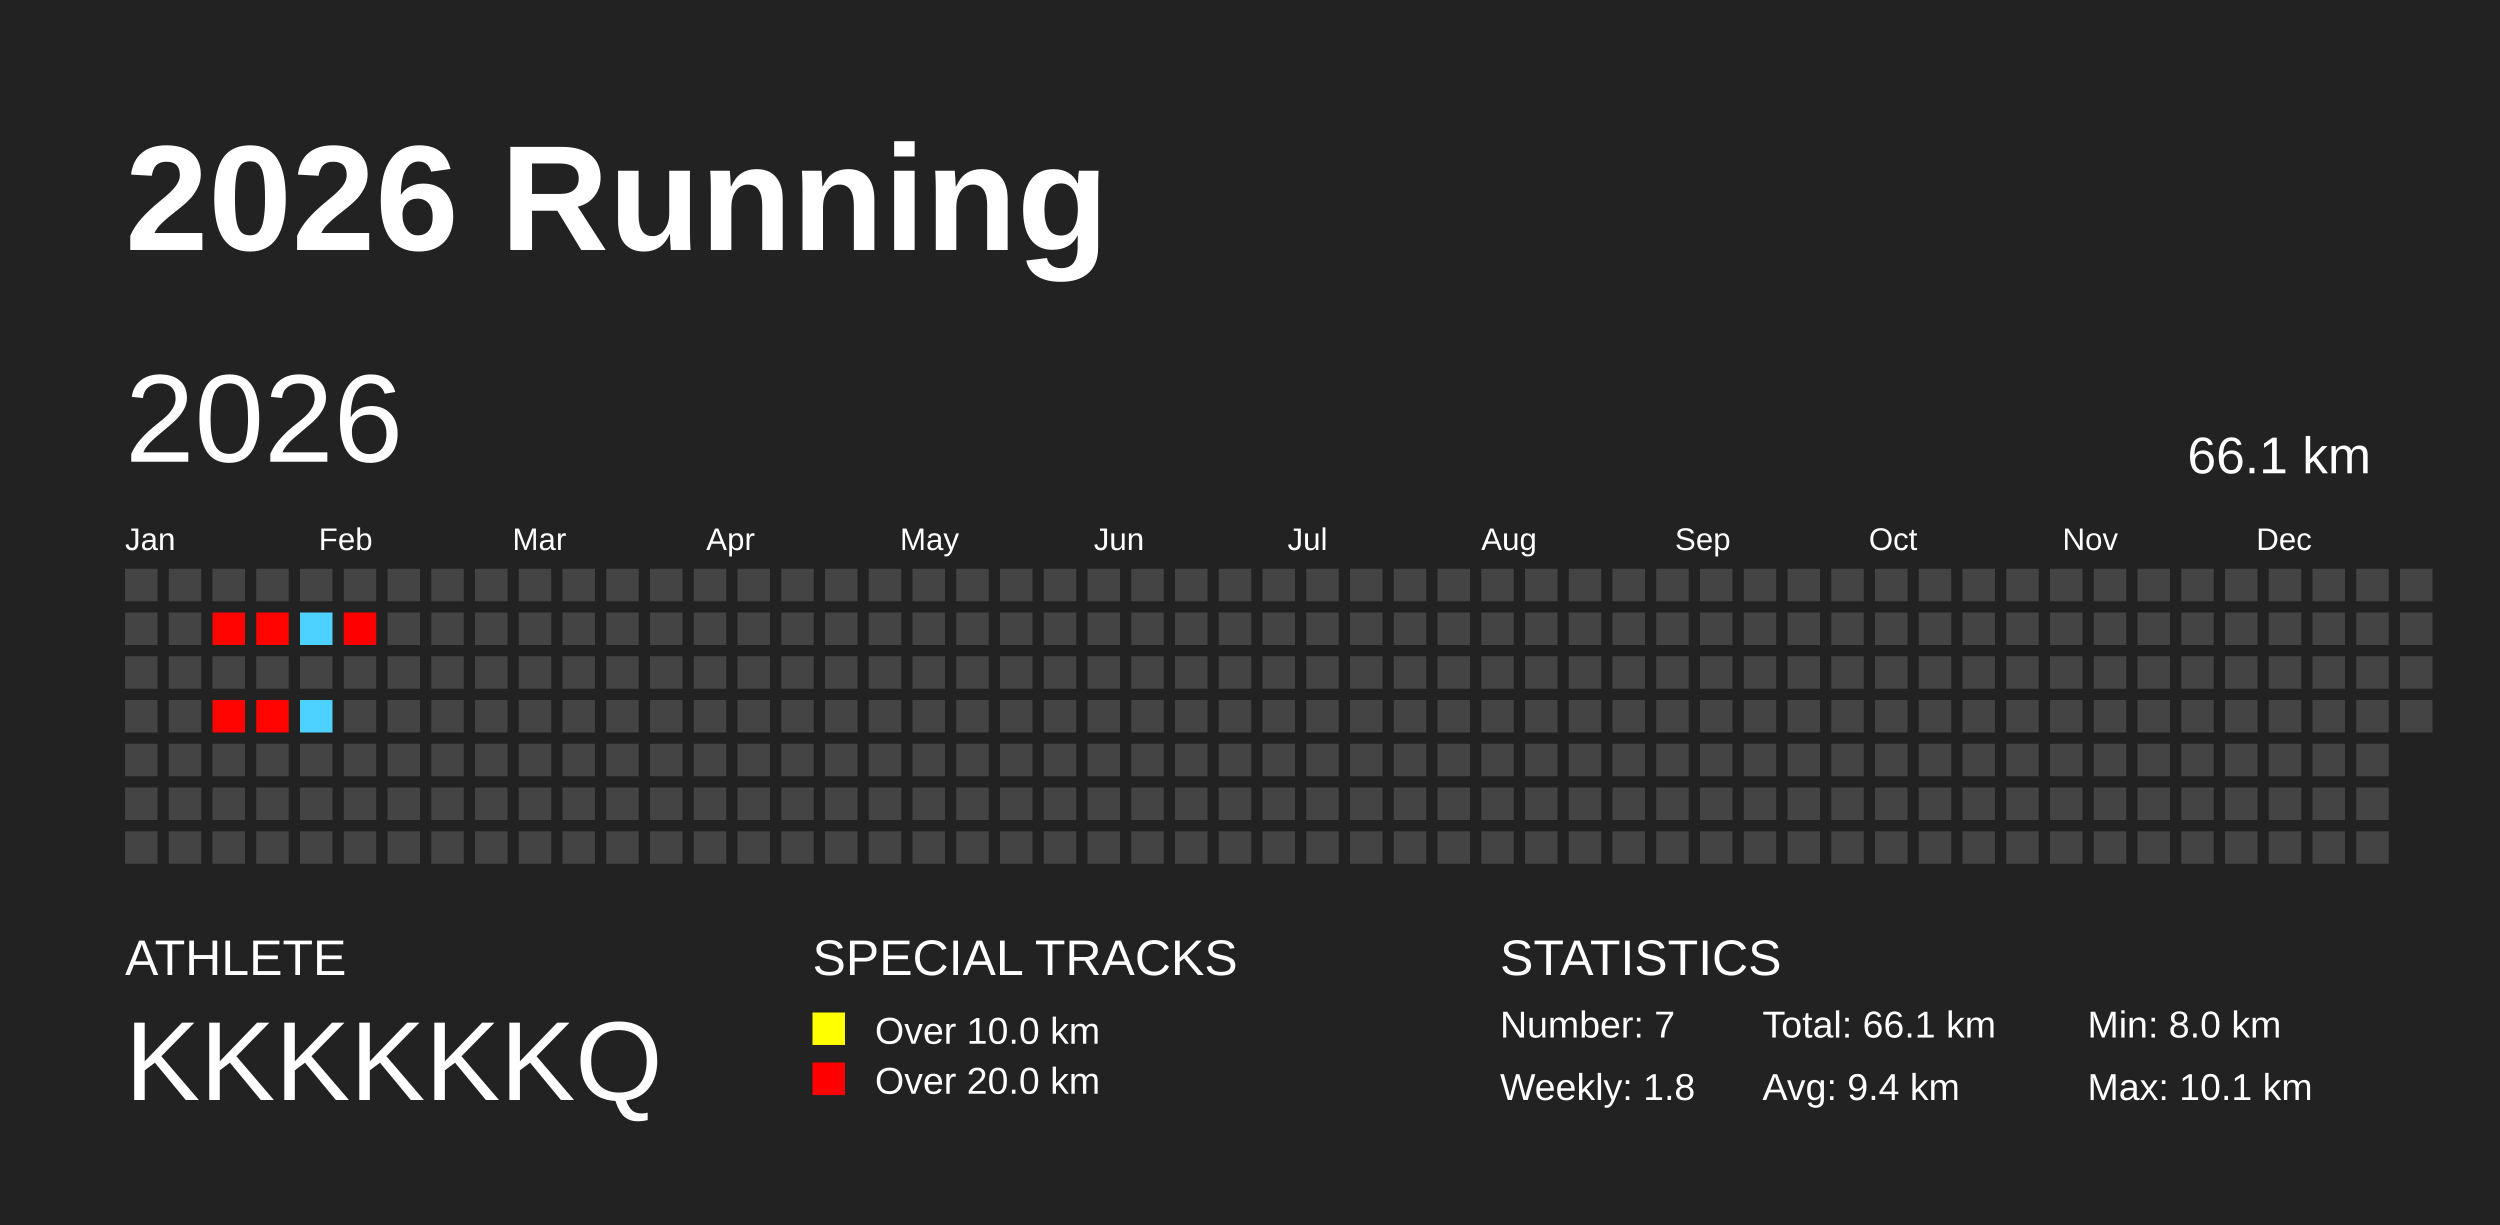
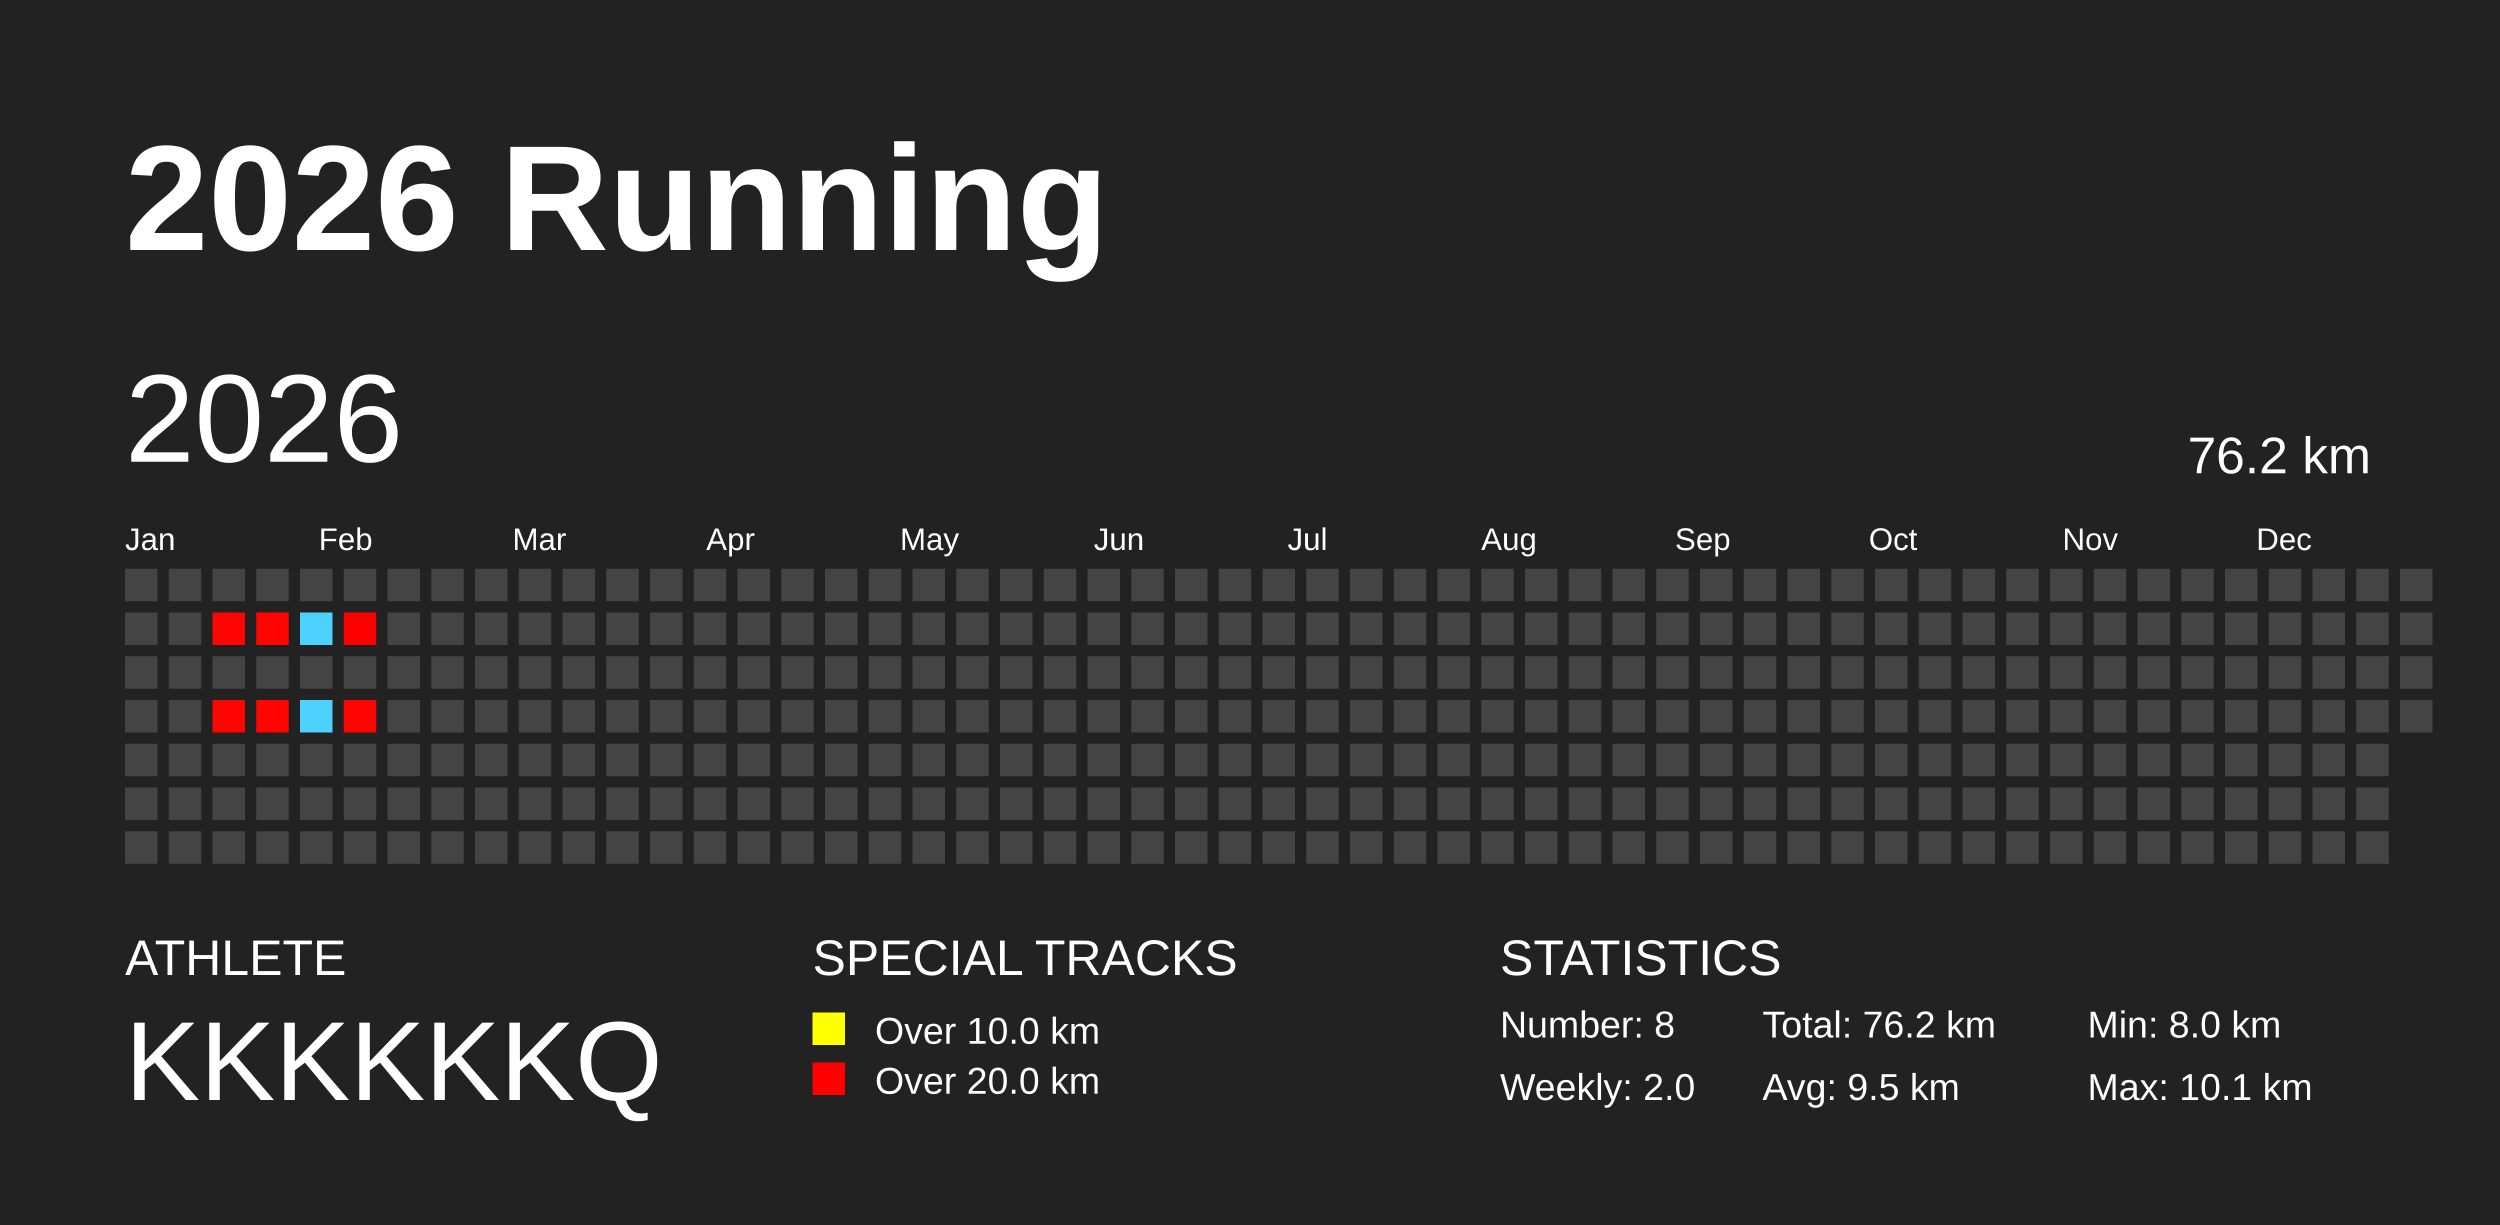
<svg xmlns="http://www.w3.org/2000/svg" baseProfile="full" height="98mm" version="1.1" viewBox="0,0,200,98" width="200mm">
  <defs />
  <rect fill="#222222" height="98" width="200" x="0" y="0" />
  <text fill="#FFFFFF" style="font-size:12px; font-family:Arial; font-weight:bold;" x="10" y="20">2026 Running</text>
  <text fill="#FFFFFF" style="font-size:4px; font-family:Arial" x="10" y="78">ATHLETE</text>
  <text fill="#FFFFFF" style="font-size:9px; font-family:Arial" x="10" y="88">KKKKKKQ</text>
  <text fill="#FFFFFF" style="font-size:4px; font-family:Arial" x="65" y="78">SPECIAL TRACKS</text>
  <rect fill="yellow" height="2.6" width="2.6" x="65" y="81" />
  <text fill="#FFFFFF" style="font-size:3px; font-family:Arial" x="70" y="83.5">Over 10.0 km</text>
  <rect fill="red" height="2.6" width="2.6" x="65" y="85" />
  <text fill="#FFFFFF" style="font-size:3px; font-family:Arial" x="70" y="87.5">Over 20.0 km</text>
  <text fill="#FFFFFF" style="font-size:4px; font-family:Arial" x="120" y="78">STATISTICS</text>
-   <text fill="#FFFFFF" style="font-size:3px; font-family:Arial" x="120" y="83">Number: 7</text>
-   <text fill="#FFFFFF" style="font-size:3px; font-family:Arial" x="120" y="88">Weekly: 1.8</text>
-   <text fill="#FFFFFF" style="font-size:3px; font-family:Arial" x="141" y="83">Total: 66.1 km</text>
-   <text fill="#FFFFFF" style="font-size:3px; font-family:Arial" x="141" y="88">Avg: 9.4 km</text>
+   <text fill="#FFFFFF" style="font-size:3px; font-family:Arial" x="120" y="83">Number: 8</text>
+   <text fill="#FFFFFF" style="font-size:3px; font-family:Arial" x="120" y="88">Weekly: 2.0</text>
+   <text fill="#FFFFFF" style="font-size:3px; font-family:Arial" x="141" y="83">Total: 76.2 km</text>
+   <text fill="#FFFFFF" style="font-size:3px; font-family:Arial" x="141" y="88">Avg: 9.5 km</text>
  <text fill="#FFFFFF" style="font-size:3px; font-family:Arial" x="167" y="83">Min: 8.0 km</text>
  <text fill="#FFFFFF" style="font-size:3px; font-family:Arial" x="167" y="88">Max: 10.1 km</text>
  <text dominant-baseline="hanging" fill="#FFFFFF" style="font-size:10.0px; font-family:Arial;" x="10" y="30">2026</text>
-   <text dominant-baseline="hanging" fill="#FFFFFF" style="font-size:4.125px; font-family:Arial;" x="175" y="35">66.1 km</text>
+   <text dominant-baseline="hanging" fill="#FFFFFF" style="font-size:4.125px; font-family:Arial;" x="175" y="35">76.2 km</text>
  <text fill="#FFFFFF" style="font-size:2.5px; font-family:Arial" x="10.0" y="44">Jan</text>
  <text fill="#FFFFFF" style="font-size:2.5px; font-family:Arial" x="25.5" y="44">Feb</text>
  <text fill="#FFFFFF" style="font-size:2.5px; font-family:Arial" x="41.0" y="44">Mar</text>
  <text fill="#FFFFFF" style="font-size:2.5px; font-family:Arial" x="56.5" y="44">Apr</text>
  <text fill="#FFFFFF" style="font-size:2.5px; font-family:Arial" x="72.0" y="44">May</text>
  <text fill="#FFFFFF" style="font-size:2.5px; font-family:Arial" x="87.5" y="44">Jun</text>
  <text fill="#FFFFFF" style="font-size:2.5px; font-family:Arial" x="103.0" y="44">Jul</text>
  <text fill="#FFFFFF" style="font-size:2.5px; font-family:Arial" x="118.5" y="44">Aug</text>
  <text fill="#FFFFFF" style="font-size:2.5px; font-family:Arial" x="134.0" y="44">Sep</text>
  <text fill="#FFFFFF" style="font-size:2.5px; font-family:Arial" x="149.5" y="44">Oct</text>
  <text fill="#FFFFFF" style="font-size:2.5px; font-family:Arial" x="165.0" y="44">Nov</text>
  <text fill="#FFFFFF" style="font-size:2.5px; font-family:Arial" x="180.5" y="44">Dec</text>
  <rect fill="#444444" height="2.6" width="2.6" x="10.0" y="45.5" />
  <rect fill="#444444" height="2.6" width="2.6" x="10.0" y="49.0" />
  <rect fill="#444444" height="2.6" width="2.6" x="10.0" y="52.5" />
  <rect fill="#444444" height="2.6" width="2.6" x="10.0" y="56.0" />
  <rect fill="#444444" height="2.6" width="2.6" x="10.0" y="59.5" />
  <rect fill="#444444" height="2.6" width="2.6" x="10.0" y="63.0" />
  <rect fill="#444444" height="2.6" width="2.6" x="10.0" y="66.5" />
  <rect fill="#444444" height="2.6" width="2.6" x="13.5" y="45.5" />
  <rect fill="#444444" height="2.6" width="2.6" x="13.5" y="49.0" />
  <rect fill="#444444" height="2.6" width="2.6" x="13.5" y="52.5" />
  <rect fill="#444444" height="2.6" width="2.6" x="13.5" y="56.0" />
  <rect fill="#444444" height="2.6" width="2.6" x="13.5" y="59.5" />
  <rect fill="#444444" height="2.6" width="2.6" x="13.5" y="63.0" />
  <rect fill="#444444" height="2.6" width="2.6" x="13.5" y="66.5" />
  <rect fill="#444444" height="2.6" width="2.6" x="17.0" y="45.5" />
  <rect fill="#ff0400" height="2.6" width="2.6" x="17.0" y="49.0" />
  <rect fill="#444444" height="2.6" width="2.6" x="17.0" y="52.5" />
  <rect fill="#ff0400" height="2.6" width="2.6" x="17.0" y="56.0" />
  <rect fill="#444444" height="2.6" width="2.6" x="17.0" y="59.5" />
  <rect fill="#444444" height="2.6" width="2.6" x="17.0" y="63.0" />
  <rect fill="#444444" height="2.6" width="2.6" x="17.0" y="66.5" />
  <rect fill="#444444" height="2.6" width="2.6" x="20.5" y="45.5" />
  <rect fill="#ff0400" height="2.6" width="2.6" x="20.5" y="49.0" />
  <rect fill="#444444" height="2.6" width="2.6" x="20.5" y="52.5" />
  <rect fill="#ff0400" height="2.6" width="2.6" x="20.5" y="56.0" />
  <rect fill="#444444" height="2.6" width="2.6" x="20.5" y="59.5" />
  <rect fill="#444444" height="2.6" width="2.6" x="20.5" y="63.0" />
  <rect fill="#444444" height="2.6" width="2.6" x="20.5" y="66.5" />
  <rect fill="#444444" height="2.6" width="2.6" x="24.0" y="45.5" />
  <rect fill="#4dd2ff" height="2.6" width="2.6" x="24.0" y="49.0" />
  <rect fill="#444444" height="2.6" width="2.6" x="24.0" y="52.5" />
  <rect fill="#4dd2ff" height="2.6" width="2.6" x="24.0" y="56.0" />
  <rect fill="#444444" height="2.6" width="2.6" x="24.0" y="59.5" />
  <rect fill="#444444" height="2.6" width="2.6" x="24.0" y="63.0" />
  <rect fill="#444444" height="2.6" width="2.6" x="24.0" y="66.5" />
  <rect fill="#444444" height="2.6" width="2.6" x="27.5" y="45.5" />
  <rect fill="#ff0000" height="2.6" width="2.6" x="27.5" y="49.0" />
  <rect fill="#444444" height="2.6" width="2.6" x="27.5" y="52.5" />
-   <rect fill="#444444" height="2.6" width="2.6" x="27.5" y="56.0" />
+   <rect fill="#ff0400" height="2.6" width="2.6" x="27.5" y="56.0" />
  <rect fill="#444444" height="2.6" width="2.6" x="27.5" y="59.5" />
  <rect fill="#444444" height="2.6" width="2.6" x="27.5" y="63.0" />
  <rect fill="#444444" height="2.6" width="2.6" x="27.5" y="66.5" />
  <rect fill="#444444" height="2.6" width="2.6" x="31.0" y="45.5" />
  <rect fill="#444444" height="2.6" width="2.6" x="31.0" y="49.0" />
  <rect fill="#444444" height="2.6" width="2.6" x="31.0" y="52.5" />
  <rect fill="#444444" height="2.6" width="2.6" x="31.0" y="56.0" />
  <rect fill="#444444" height="2.6" width="2.6" x="31.0" y="59.5" />
  <rect fill="#444444" height="2.6" width="2.6" x="31.0" y="63.0" />
  <rect fill="#444444" height="2.6" width="2.6" x="31.0" y="66.5" />
  <rect fill="#444444" height="2.6" width="2.6" x="34.5" y="45.5" />
  <rect fill="#444444" height="2.6" width="2.6" x="34.5" y="49.0" />
  <rect fill="#444444" height="2.6" width="2.6" x="34.5" y="52.5" />
  <rect fill="#444444" height="2.6" width="2.6" x="34.5" y="56.0" />
  <rect fill="#444444" height="2.6" width="2.6" x="34.5" y="59.5" />
  <rect fill="#444444" height="2.6" width="2.6" x="34.5" y="63.0" />
  <rect fill="#444444" height="2.6" width="2.6" x="34.5" y="66.5" />
  <rect fill="#444444" height="2.6" width="2.6" x="38.0" y="45.5" />
  <rect fill="#444444" height="2.6" width="2.6" x="38.0" y="49.0" />
  <rect fill="#444444" height="2.6" width="2.6" x="38.0" y="52.5" />
  <rect fill="#444444" height="2.6" width="2.6" x="38.0" y="56.0" />
  <rect fill="#444444" height="2.6" width="2.6" x="38.0" y="59.5" />
  <rect fill="#444444" height="2.6" width="2.6" x="38.0" y="63.0" />
  <rect fill="#444444" height="2.6" width="2.6" x="38.0" y="66.5" />
  <rect fill="#444444" height="2.6" width="2.6" x="41.5" y="45.5" />
  <rect fill="#444444" height="2.6" width="2.6" x="41.5" y="49.0" />
  <rect fill="#444444" height="2.6" width="2.6" x="41.5" y="52.5" />
  <rect fill="#444444" height="2.6" width="2.6" x="41.5" y="56.0" />
  <rect fill="#444444" height="2.6" width="2.6" x="41.5" y="59.5" />
  <rect fill="#444444" height="2.6" width="2.6" x="41.5" y="63.0" />
  <rect fill="#444444" height="2.6" width="2.6" x="41.5" y="66.5" />
  <rect fill="#444444" height="2.6" width="2.6" x="45.0" y="45.5" />
  <rect fill="#444444" height="2.6" width="2.6" x="45.0" y="49.0" />
  <rect fill="#444444" height="2.6" width="2.6" x="45.0" y="52.5" />
  <rect fill="#444444" height="2.6" width="2.6" x="45.0" y="56.0" />
  <rect fill="#444444" height="2.6" width="2.6" x="45.0" y="59.5" />
  <rect fill="#444444" height="2.6" width="2.6" x="45.0" y="63.0" />
  <rect fill="#444444" height="2.6" width="2.6" x="45.0" y="66.5" />
  <rect fill="#444444" height="2.6" width="2.6" x="48.5" y="45.5" />
  <rect fill="#444444" height="2.6" width="2.6" x="48.5" y="49.0" />
  <rect fill="#444444" height="2.6" width="2.6" x="48.5" y="52.5" />
  <rect fill="#444444" height="2.6" width="2.6" x="48.5" y="56.0" />
  <rect fill="#444444" height="2.6" width="2.6" x="48.5" y="59.5" />
  <rect fill="#444444" height="2.6" width="2.6" x="48.5" y="63.0" />
  <rect fill="#444444" height="2.6" width="2.6" x="48.5" y="66.5" />
  <rect fill="#444444" height="2.6" width="2.6" x="52.0" y="45.5" />
  <rect fill="#444444" height="2.6" width="2.6" x="52.0" y="49.0" />
  <rect fill="#444444" height="2.6" width="2.6" x="52.0" y="52.5" />
  <rect fill="#444444" height="2.6" width="2.6" x="52.0" y="56.0" />
  <rect fill="#444444" height="2.6" width="2.6" x="52.0" y="59.5" />
  <rect fill="#444444" height="2.6" width="2.6" x="52.0" y="63.0" />
  <rect fill="#444444" height="2.6" width="2.6" x="52.0" y="66.5" />
  <rect fill="#444444" height="2.6" width="2.6" x="55.5" y="45.5" />
  <rect fill="#444444" height="2.6" width="2.6" x="55.5" y="49.0" />
  <rect fill="#444444" height="2.6" width="2.6" x="55.5" y="52.5" />
  <rect fill="#444444" height="2.6" width="2.6" x="55.5" y="56.0" />
  <rect fill="#444444" height="2.6" width="2.6" x="55.5" y="59.5" />
  <rect fill="#444444" height="2.6" width="2.6" x="55.5" y="63.0" />
  <rect fill="#444444" height="2.6" width="2.6" x="55.5" y="66.5" />
  <rect fill="#444444" height="2.6" width="2.6" x="59.0" y="45.5" />
  <rect fill="#444444" height="2.6" width="2.6" x="59.0" y="49.0" />
  <rect fill="#444444" height="2.6" width="2.6" x="59.0" y="52.5" />
  <rect fill="#444444" height="2.6" width="2.6" x="59.0" y="56.0" />
  <rect fill="#444444" height="2.6" width="2.6" x="59.0" y="59.5" />
  <rect fill="#444444" height="2.6" width="2.6" x="59.0" y="63.0" />
  <rect fill="#444444" height="2.6" width="2.6" x="59.0" y="66.5" />
  <rect fill="#444444" height="2.6" width="2.6" x="62.5" y="45.5" />
  <rect fill="#444444" height="2.6" width="2.6" x="62.5" y="49.0" />
  <rect fill="#444444" height="2.6" width="2.6" x="62.5" y="52.5" />
  <rect fill="#444444" height="2.6" width="2.6" x="62.5" y="56.0" />
  <rect fill="#444444" height="2.6" width="2.6" x="62.5" y="59.5" />
  <rect fill="#444444" height="2.6" width="2.6" x="62.5" y="63.0" />
  <rect fill="#444444" height="2.6" width="2.6" x="62.5" y="66.5" />
  <rect fill="#444444" height="2.6" width="2.6" x="66.0" y="45.5" />
  <rect fill="#444444" height="2.6" width="2.6" x="66.0" y="49.0" />
  <rect fill="#444444" height="2.6" width="2.6" x="66.0" y="52.5" />
  <rect fill="#444444" height="2.6" width="2.6" x="66.0" y="56.0" />
  <rect fill="#444444" height="2.6" width="2.6" x="66.0" y="59.5" />
  <rect fill="#444444" height="2.6" width="2.6" x="66.0" y="63.0" />
  <rect fill="#444444" height="2.6" width="2.6" x="66.0" y="66.5" />
  <rect fill="#444444" height="2.6" width="2.6" x="69.5" y="45.5" />
  <rect fill="#444444" height="2.6" width="2.6" x="69.5" y="49.0" />
  <rect fill="#444444" height="2.6" width="2.6" x="69.5" y="52.5" />
  <rect fill="#444444" height="2.6" width="2.6" x="69.5" y="56.0" />
  <rect fill="#444444" height="2.6" width="2.6" x="69.5" y="59.5" />
  <rect fill="#444444" height="2.6" width="2.6" x="69.5" y="63.0" />
  <rect fill="#444444" height="2.6" width="2.6" x="69.5" y="66.5" />
  <rect fill="#444444" height="2.6" width="2.6" x="73.0" y="45.5" />
  <rect fill="#444444" height="2.6" width="2.6" x="73.0" y="49.0" />
  <rect fill="#444444" height="2.6" width="2.6" x="73.0" y="52.5" />
  <rect fill="#444444" height="2.6" width="2.6" x="73.0" y="56.0" />
  <rect fill="#444444" height="2.6" width="2.6" x="73.0" y="59.5" />
  <rect fill="#444444" height="2.6" width="2.6" x="73.0" y="63.0" />
  <rect fill="#444444" height="2.6" width="2.6" x="73.0" y="66.5" />
  <rect fill="#444444" height="2.6" width="2.6" x="76.5" y="45.5" />
  <rect fill="#444444" height="2.6" width="2.6" x="76.5" y="49.0" />
  <rect fill="#444444" height="2.6" width="2.6" x="76.5" y="52.5" />
  <rect fill="#444444" height="2.6" width="2.6" x="76.5" y="56.0" />
  <rect fill="#444444" height="2.6" width="2.6" x="76.5" y="59.5" />
  <rect fill="#444444" height="2.6" width="2.6" x="76.5" y="63.0" />
  <rect fill="#444444" height="2.6" width="2.6" x="76.5" y="66.5" />
  <rect fill="#444444" height="2.6" width="2.6" x="80.0" y="45.5" />
  <rect fill="#444444" height="2.6" width="2.6" x="80.0" y="49.0" />
  <rect fill="#444444" height="2.6" width="2.6" x="80.0" y="52.5" />
  <rect fill="#444444" height="2.6" width="2.6" x="80.0" y="56.0" />
  <rect fill="#444444" height="2.6" width="2.6" x="80.0" y="59.5" />
  <rect fill="#444444" height="2.6" width="2.6" x="80.0" y="63.0" />
  <rect fill="#444444" height="2.6" width="2.6" x="80.0" y="66.5" />
  <rect fill="#444444" height="2.6" width="2.6" x="83.5" y="45.5" />
  <rect fill="#444444" height="2.6" width="2.6" x="83.5" y="49.0" />
  <rect fill="#444444" height="2.6" width="2.6" x="83.5" y="52.5" />
  <rect fill="#444444" height="2.6" width="2.6" x="83.5" y="56.0" />
  <rect fill="#444444" height="2.6" width="2.6" x="83.5" y="59.5" />
  <rect fill="#444444" height="2.6" width="2.6" x="83.5" y="63.0" />
  <rect fill="#444444" height="2.6" width="2.6" x="83.5" y="66.5" />
  <rect fill="#444444" height="2.6" width="2.6" x="87.0" y="45.5" />
  <rect fill="#444444" height="2.6" width="2.6" x="87.0" y="49.0" />
  <rect fill="#444444" height="2.6" width="2.6" x="87.0" y="52.5" />
  <rect fill="#444444" height="2.6" width="2.6" x="87.0" y="56.0" />
  <rect fill="#444444" height="2.6" width="2.6" x="87.0" y="59.5" />
  <rect fill="#444444" height="2.6" width="2.6" x="87.0" y="63.0" />
  <rect fill="#444444" height="2.6" width="2.6" x="87.0" y="66.5" />
  <rect fill="#444444" height="2.6" width="2.6" x="90.5" y="45.5" />
  <rect fill="#444444" height="2.6" width="2.6" x="90.5" y="49.0" />
  <rect fill="#444444" height="2.6" width="2.6" x="90.5" y="52.5" />
  <rect fill="#444444" height="2.6" width="2.6" x="90.5" y="56.0" />
  <rect fill="#444444" height="2.6" width="2.6" x="90.5" y="59.5" />
  <rect fill="#444444" height="2.6" width="2.6" x="90.5" y="63.0" />
  <rect fill="#444444" height="2.6" width="2.6" x="90.5" y="66.5" />
  <rect fill="#444444" height="2.6" width="2.6" x="94.0" y="45.5" />
  <rect fill="#444444" height="2.6" width="2.6" x="94.0" y="49.0" />
  <rect fill="#444444" height="2.6" width="2.6" x="94.0" y="52.5" />
  <rect fill="#444444" height="2.6" width="2.6" x="94.0" y="56.0" />
  <rect fill="#444444" height="2.6" width="2.6" x="94.0" y="59.5" />
  <rect fill="#444444" height="2.6" width="2.6" x="94.0" y="63.0" />
  <rect fill="#444444" height="2.6" width="2.6" x="94.0" y="66.5" />
  <rect fill="#444444" height="2.6" width="2.6" x="97.5" y="45.5" />
  <rect fill="#444444" height="2.6" width="2.6" x="97.5" y="49.0" />
  <rect fill="#444444" height="2.6" width="2.6" x="97.5" y="52.5" />
  <rect fill="#444444" height="2.6" width="2.6" x="97.5" y="56.0" />
  <rect fill="#444444" height="2.6" width="2.6" x="97.5" y="59.5" />
  <rect fill="#444444" height="2.6" width="2.6" x="97.5" y="63.0" />
  <rect fill="#444444" height="2.6" width="2.6" x="97.5" y="66.5" />
  <rect fill="#444444" height="2.6" width="2.6" x="101.0" y="45.5" />
  <rect fill="#444444" height="2.6" width="2.6" x="101.0" y="49.0" />
  <rect fill="#444444" height="2.6" width="2.6" x="101.0" y="52.5" />
  <rect fill="#444444" height="2.6" width="2.6" x="101.0" y="56.0" />
  <rect fill="#444444" height="2.6" width="2.6" x="101.0" y="59.5" />
  <rect fill="#444444" height="2.6" width="2.6" x="101.0" y="63.0" />
  <rect fill="#444444" height="2.6" width="2.6" x="101.0" y="66.5" />
  <rect fill="#444444" height="2.6" width="2.6" x="104.5" y="45.5" />
  <rect fill="#444444" height="2.6" width="2.6" x="104.5" y="49.0" />
  <rect fill="#444444" height="2.6" width="2.6" x="104.5" y="52.5" />
  <rect fill="#444444" height="2.6" width="2.6" x="104.5" y="56.0" />
  <rect fill="#444444" height="2.6" width="2.6" x="104.5" y="59.5" />
  <rect fill="#444444" height="2.6" width="2.6" x="104.5" y="63.0" />
  <rect fill="#444444" height="2.6" width="2.6" x="104.5" y="66.5" />
  <rect fill="#444444" height="2.6" width="2.6" x="108.0" y="45.5" />
  <rect fill="#444444" height="2.6" width="2.6" x="108.0" y="49.0" />
  <rect fill="#444444" height="2.6" width="2.6" x="108.0" y="52.5" />
  <rect fill="#444444" height="2.6" width="2.6" x="108.0" y="56.0" />
  <rect fill="#444444" height="2.6" width="2.6" x="108.0" y="59.5" />
  <rect fill="#444444" height="2.6" width="2.6" x="108.0" y="63.0" />
  <rect fill="#444444" height="2.6" width="2.6" x="108.0" y="66.5" />
  <rect fill="#444444" height="2.6" width="2.6" x="111.5" y="45.5" />
  <rect fill="#444444" height="2.6" width="2.6" x="111.5" y="49.0" />
  <rect fill="#444444" height="2.6" width="2.6" x="111.5" y="52.5" />
  <rect fill="#444444" height="2.6" width="2.6" x="111.5" y="56.0" />
  <rect fill="#444444" height="2.6" width="2.6" x="111.5" y="59.5" />
  <rect fill="#444444" height="2.6" width="2.6" x="111.5" y="63.0" />
  <rect fill="#444444" height="2.6" width="2.6" x="111.5" y="66.5" />
  <rect fill="#444444" height="2.6" width="2.6" x="115.0" y="45.5" />
  <rect fill="#444444" height="2.6" width="2.6" x="115.0" y="49.0" />
  <rect fill="#444444" height="2.6" width="2.6" x="115.0" y="52.5" />
  <rect fill="#444444" height="2.6" width="2.6" x="115.0" y="56.0" />
  <rect fill="#444444" height="2.6" width="2.6" x="115.0" y="59.5" />
  <rect fill="#444444" height="2.6" width="2.6" x="115.0" y="63.0" />
  <rect fill="#444444" height="2.6" width="2.6" x="115.0" y="66.5" />
  <rect fill="#444444" height="2.6" width="2.6" x="118.5" y="45.5" />
  <rect fill="#444444" height="2.6" width="2.6" x="118.5" y="49.0" />
  <rect fill="#444444" height="2.6" width="2.6" x="118.5" y="52.5" />
  <rect fill="#444444" height="2.6" width="2.6" x="118.5" y="56.0" />
  <rect fill="#444444" height="2.6" width="2.6" x="118.5" y="59.5" />
  <rect fill="#444444" height="2.6" width="2.6" x="118.5" y="63.0" />
  <rect fill="#444444" height="2.6" width="2.6" x="118.5" y="66.5" />
  <rect fill="#444444" height="2.6" width="2.6" x="122.0" y="45.5" />
  <rect fill="#444444" height="2.6" width="2.6" x="122.0" y="49.0" />
  <rect fill="#444444" height="2.6" width="2.6" x="122.0" y="52.5" />
  <rect fill="#444444" height="2.6" width="2.6" x="122.0" y="56.0" />
  <rect fill="#444444" height="2.6" width="2.6" x="122.0" y="59.5" />
  <rect fill="#444444" height="2.6" width="2.6" x="122.0" y="63.0" />
  <rect fill="#444444" height="2.6" width="2.6" x="122.0" y="66.5" />
  <rect fill="#444444" height="2.6" width="2.6" x="125.5" y="45.5" />
  <rect fill="#444444" height="2.6" width="2.6" x="125.5" y="49.0" />
  <rect fill="#444444" height="2.6" width="2.6" x="125.5" y="52.5" />
  <rect fill="#444444" height="2.6" width="2.6" x="125.5" y="56.0" />
  <rect fill="#444444" height="2.6" width="2.6" x="125.5" y="59.5" />
  <rect fill="#444444" height="2.6" width="2.6" x="125.5" y="63.0" />
  <rect fill="#444444" height="2.6" width="2.6" x="125.5" y="66.5" />
  <rect fill="#444444" height="2.6" width="2.6" x="129.0" y="45.5" />
  <rect fill="#444444" height="2.6" width="2.6" x="129.0" y="49.0" />
  <rect fill="#444444" height="2.6" width="2.6" x="129.0" y="52.5" />
  <rect fill="#444444" height="2.6" width="2.6" x="129.0" y="56.0" />
  <rect fill="#444444" height="2.6" width="2.6" x="129.0" y="59.5" />
  <rect fill="#444444" height="2.6" width="2.6" x="129.0" y="63.0" />
  <rect fill="#444444" height="2.6" width="2.6" x="129.0" y="66.5" />
  <rect fill="#444444" height="2.6" width="2.6" x="132.5" y="45.5" />
  <rect fill="#444444" height="2.6" width="2.6" x="132.5" y="49.0" />
  <rect fill="#444444" height="2.6" width="2.6" x="132.5" y="52.5" />
  <rect fill="#444444" height="2.6" width="2.6" x="132.5" y="56.0" />
  <rect fill="#444444" height="2.6" width="2.6" x="132.5" y="59.5" />
  <rect fill="#444444" height="2.6" width="2.6" x="132.5" y="63.0" />
  <rect fill="#444444" height="2.6" width="2.6" x="132.5" y="66.5" />
  <rect fill="#444444" height="2.6" width="2.6" x="136.0" y="45.5" />
  <rect fill="#444444" height="2.6" width="2.6" x="136.0" y="49.0" />
  <rect fill="#444444" height="2.6" width="2.6" x="136.0" y="52.5" />
  <rect fill="#444444" height="2.6" width="2.6" x="136.0" y="56.0" />
  <rect fill="#444444" height="2.6" width="2.6" x="136.0" y="59.5" />
  <rect fill="#444444" height="2.6" width="2.6" x="136.0" y="63.0" />
  <rect fill="#444444" height="2.6" width="2.6" x="136.0" y="66.5" />
  <rect fill="#444444" height="2.6" width="2.6" x="139.5" y="45.5" />
  <rect fill="#444444" height="2.6" width="2.6" x="139.5" y="49.0" />
  <rect fill="#444444" height="2.6" width="2.6" x="139.5" y="52.5" />
  <rect fill="#444444" height="2.6" width="2.6" x="139.5" y="56.0" />
  <rect fill="#444444" height="2.6" width="2.6" x="139.5" y="59.5" />
  <rect fill="#444444" height="2.6" width="2.6" x="139.5" y="63.0" />
  <rect fill="#444444" height="2.6" width="2.6" x="139.5" y="66.5" />
  <rect fill="#444444" height="2.6" width="2.6" x="143.0" y="45.5" />
  <rect fill="#444444" height="2.6" width="2.6" x="143.0" y="49.0" />
  <rect fill="#444444" height="2.6" width="2.6" x="143.0" y="52.5" />
  <rect fill="#444444" height="2.6" width="2.6" x="143.0" y="56.0" />
  <rect fill="#444444" height="2.6" width="2.6" x="143.0" y="59.5" />
  <rect fill="#444444" height="2.6" width="2.6" x="143.0" y="63.0" />
  <rect fill="#444444" height="2.6" width="2.6" x="143.0" y="66.5" />
  <rect fill="#444444" height="2.6" width="2.6" x="146.5" y="45.5" />
  <rect fill="#444444" height="2.6" width="2.6" x="146.5" y="49.0" />
  <rect fill="#444444" height="2.6" width="2.6" x="146.5" y="52.5" />
  <rect fill="#444444" height="2.6" width="2.6" x="146.5" y="56.0" />
  <rect fill="#444444" height="2.6" width="2.6" x="146.5" y="59.5" />
  <rect fill="#444444" height="2.6" width="2.6" x="146.5" y="63.0" />
  <rect fill="#444444" height="2.6" width="2.6" x="146.5" y="66.5" />
  <rect fill="#444444" height="2.6" width="2.6" x="150.0" y="45.5" />
  <rect fill="#444444" height="2.6" width="2.6" x="150.0" y="49.0" />
  <rect fill="#444444" height="2.6" width="2.6" x="150.0" y="52.5" />
  <rect fill="#444444" height="2.6" width="2.6" x="150.0" y="56.0" />
  <rect fill="#444444" height="2.6" width="2.6" x="150.0" y="59.5" />
  <rect fill="#444444" height="2.6" width="2.6" x="150.0" y="63.0" />
  <rect fill="#444444" height="2.6" width="2.6" x="150.0" y="66.5" />
  <rect fill="#444444" height="2.6" width="2.6" x="153.5" y="45.5" />
  <rect fill="#444444" height="2.6" width="2.6" x="153.5" y="49.0" />
  <rect fill="#444444" height="2.6" width="2.6" x="153.5" y="52.5" />
  <rect fill="#444444" height="2.6" width="2.6" x="153.5" y="56.0" />
  <rect fill="#444444" height="2.6" width="2.6" x="153.5" y="59.5" />
  <rect fill="#444444" height="2.6" width="2.6" x="153.5" y="63.0" />
  <rect fill="#444444" height="2.6" width="2.6" x="153.5" y="66.5" />
  <rect fill="#444444" height="2.6" width="2.6" x="157.0" y="45.5" />
  <rect fill="#444444" height="2.6" width="2.6" x="157.0" y="49.0" />
  <rect fill="#444444" height="2.6" width="2.6" x="157.0" y="52.5" />
  <rect fill="#444444" height="2.6" width="2.6" x="157.0" y="56.0" />
  <rect fill="#444444" height="2.6" width="2.6" x="157.0" y="59.5" />
  <rect fill="#444444" height="2.6" width="2.6" x="157.0" y="63.0" />
  <rect fill="#444444" height="2.6" width="2.6" x="157.0" y="66.5" />
  <rect fill="#444444" height="2.6" width="2.6" x="160.5" y="45.5" />
  <rect fill="#444444" height="2.6" width="2.6" x="160.5" y="49.0" />
  <rect fill="#444444" height="2.6" width="2.6" x="160.5" y="52.5" />
  <rect fill="#444444" height="2.6" width="2.6" x="160.5" y="56.0" />
  <rect fill="#444444" height="2.6" width="2.6" x="160.5" y="59.5" />
  <rect fill="#444444" height="2.6" width="2.6" x="160.5" y="63.0" />
  <rect fill="#444444" height="2.6" width="2.6" x="160.5" y="66.5" />
  <rect fill="#444444" height="2.6" width="2.6" x="164.0" y="45.5" />
  <rect fill="#444444" height="2.6" width="2.6" x="164.0" y="49.0" />
  <rect fill="#444444" height="2.6" width="2.6" x="164.0" y="52.5" />
  <rect fill="#444444" height="2.6" width="2.6" x="164.0" y="56.0" />
  <rect fill="#444444" height="2.6" width="2.6" x="164.0" y="59.5" />
  <rect fill="#444444" height="2.6" width="2.6" x="164.0" y="63.0" />
  <rect fill="#444444" height="2.6" width="2.6" x="164.0" y="66.5" />
  <rect fill="#444444" height="2.6" width="2.6" x="167.5" y="45.5" />
  <rect fill="#444444" height="2.6" width="2.6" x="167.5" y="49.0" />
  <rect fill="#444444" height="2.6" width="2.6" x="167.5" y="52.5" />
  <rect fill="#444444" height="2.6" width="2.6" x="167.5" y="56.0" />
  <rect fill="#444444" height="2.6" width="2.6" x="167.5" y="59.5" />
  <rect fill="#444444" height="2.6" width="2.6" x="167.5" y="63.0" />
  <rect fill="#444444" height="2.6" width="2.6" x="167.5" y="66.5" />
  <rect fill="#444444" height="2.6" width="2.6" x="171.0" y="45.5" />
  <rect fill="#444444" height="2.6" width="2.6" x="171.0" y="49.0" />
  <rect fill="#444444" height="2.6" width="2.6" x="171.0" y="52.5" />
  <rect fill="#444444" height="2.6" width="2.6" x="171.0" y="56.0" />
  <rect fill="#444444" height="2.6" width="2.6" x="171.0" y="59.5" />
  <rect fill="#444444" height="2.6" width="2.6" x="171.0" y="63.0" />
  <rect fill="#444444" height="2.6" width="2.6" x="171.0" y="66.5" />
  <rect fill="#444444" height="2.6" width="2.6" x="174.5" y="45.5" />
  <rect fill="#444444" height="2.6" width="2.6" x="174.5" y="49.0" />
  <rect fill="#444444" height="2.6" width="2.6" x="174.5" y="52.5" />
  <rect fill="#444444" height="2.6" width="2.6" x="174.5" y="56.0" />
  <rect fill="#444444" height="2.6" width="2.6" x="174.5" y="59.5" />
  <rect fill="#444444" height="2.6" width="2.6" x="174.5" y="63.0" />
  <rect fill="#444444" height="2.6" width="2.6" x="174.5" y="66.5" />
  <rect fill="#444444" height="2.6" width="2.6" x="178.0" y="45.5" />
  <rect fill="#444444" height="2.6" width="2.6" x="178.0" y="49.0" />
  <rect fill="#444444" height="2.6" width="2.6" x="178.0" y="52.5" />
  <rect fill="#444444" height="2.6" width="2.6" x="178.0" y="56.0" />
  <rect fill="#444444" height="2.6" width="2.6" x="178.0" y="59.5" />
  <rect fill="#444444" height="2.6" width="2.6" x="178.0" y="63.0" />
  <rect fill="#444444" height="2.6" width="2.6" x="178.0" y="66.5" />
  <rect fill="#444444" height="2.6" width="2.6" x="181.5" y="45.5" />
  <rect fill="#444444" height="2.6" width="2.6" x="181.5" y="49.0" />
  <rect fill="#444444" height="2.6" width="2.6" x="181.5" y="52.5" />
  <rect fill="#444444" height="2.6" width="2.6" x="181.5" y="56.0" />
  <rect fill="#444444" height="2.6" width="2.6" x="181.5" y="59.5" />
  <rect fill="#444444" height="2.6" width="2.6" x="181.5" y="63.0" />
  <rect fill="#444444" height="2.6" width="2.6" x="181.5" y="66.5" />
  <rect fill="#444444" height="2.6" width="2.6" x="185.0" y="45.5" />
  <rect fill="#444444" height="2.6" width="2.6" x="185.0" y="49.0" />
  <rect fill="#444444" height="2.6" width="2.6" x="185.0" y="52.5" />
  <rect fill="#444444" height="2.6" width="2.6" x="185.0" y="56.0" />
  <rect fill="#444444" height="2.6" width="2.6" x="185.0" y="59.5" />
  <rect fill="#444444" height="2.6" width="2.6" x="185.0" y="63.0" />
  <rect fill="#444444" height="2.6" width="2.6" x="185.0" y="66.5" />
  <rect fill="#444444" height="2.6" width="2.6" x="188.5" y="45.5" />
  <rect fill="#444444" height="2.6" width="2.6" x="188.5" y="49.0" />
  <rect fill="#444444" height="2.6" width="2.6" x="188.5" y="52.5" />
  <rect fill="#444444" height="2.6" width="2.6" x="188.5" y="56.0" />
  <rect fill="#444444" height="2.6" width="2.6" x="188.5" y="59.5" />
  <rect fill="#444444" height="2.6" width="2.6" x="188.5" y="63.0" />
  <rect fill="#444444" height="2.6" width="2.6" x="188.5" y="66.5" />
  <rect fill="#444444" height="2.6" width="2.6" x="192.0" y="45.5" />
  <rect fill="#444444" height="2.6" width="2.6" x="192.0" y="49.0" />
  <rect fill="#444444" height="2.6" width="2.6" x="192.0" y="52.5" />
  <rect fill="#444444" height="2.6" width="2.6" x="192.0" y="56.0" />
</svg>
